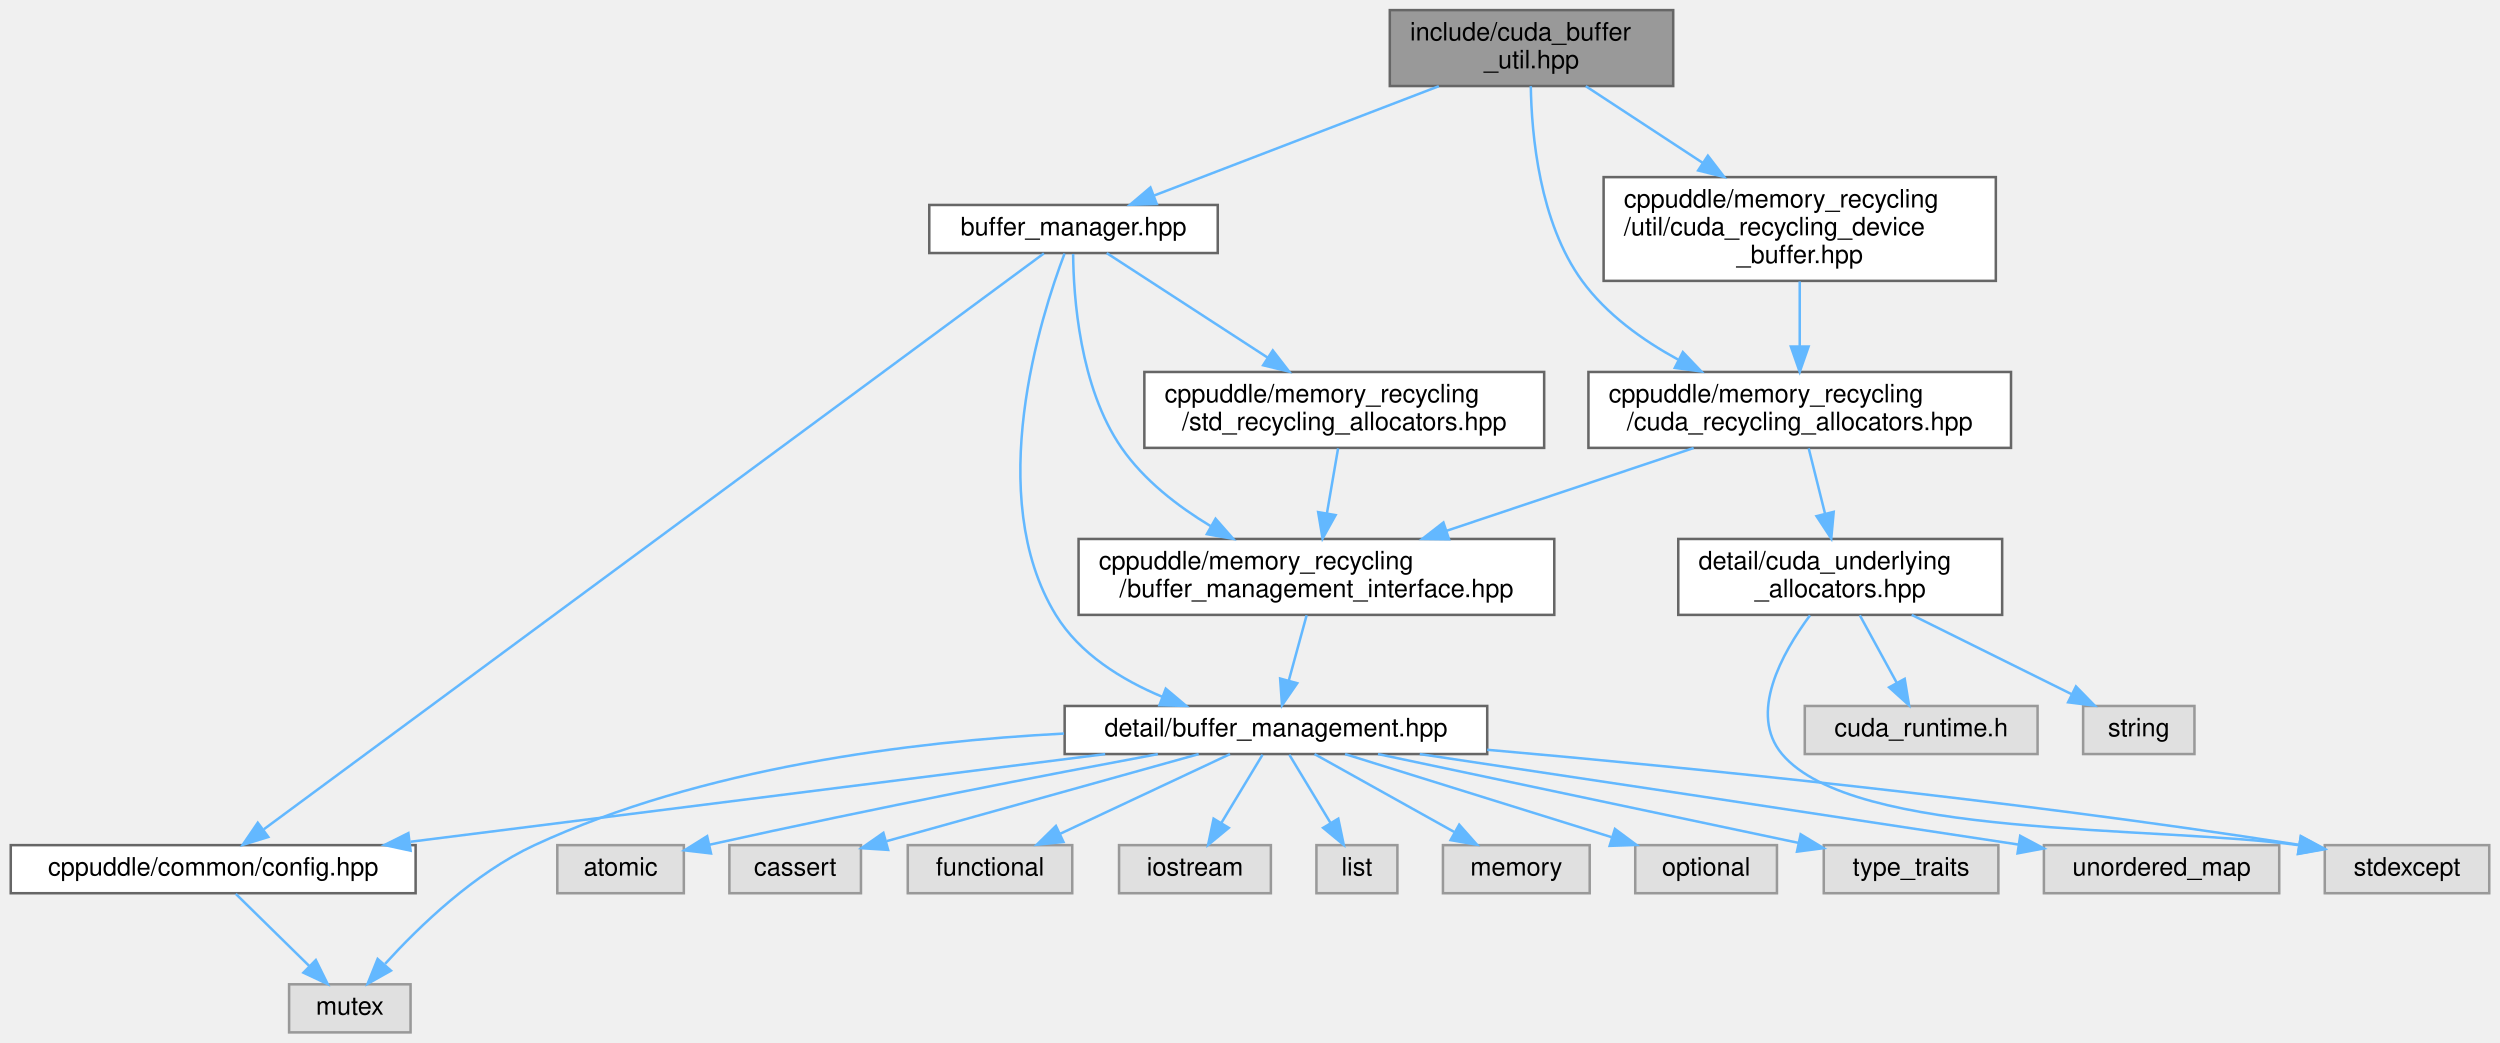
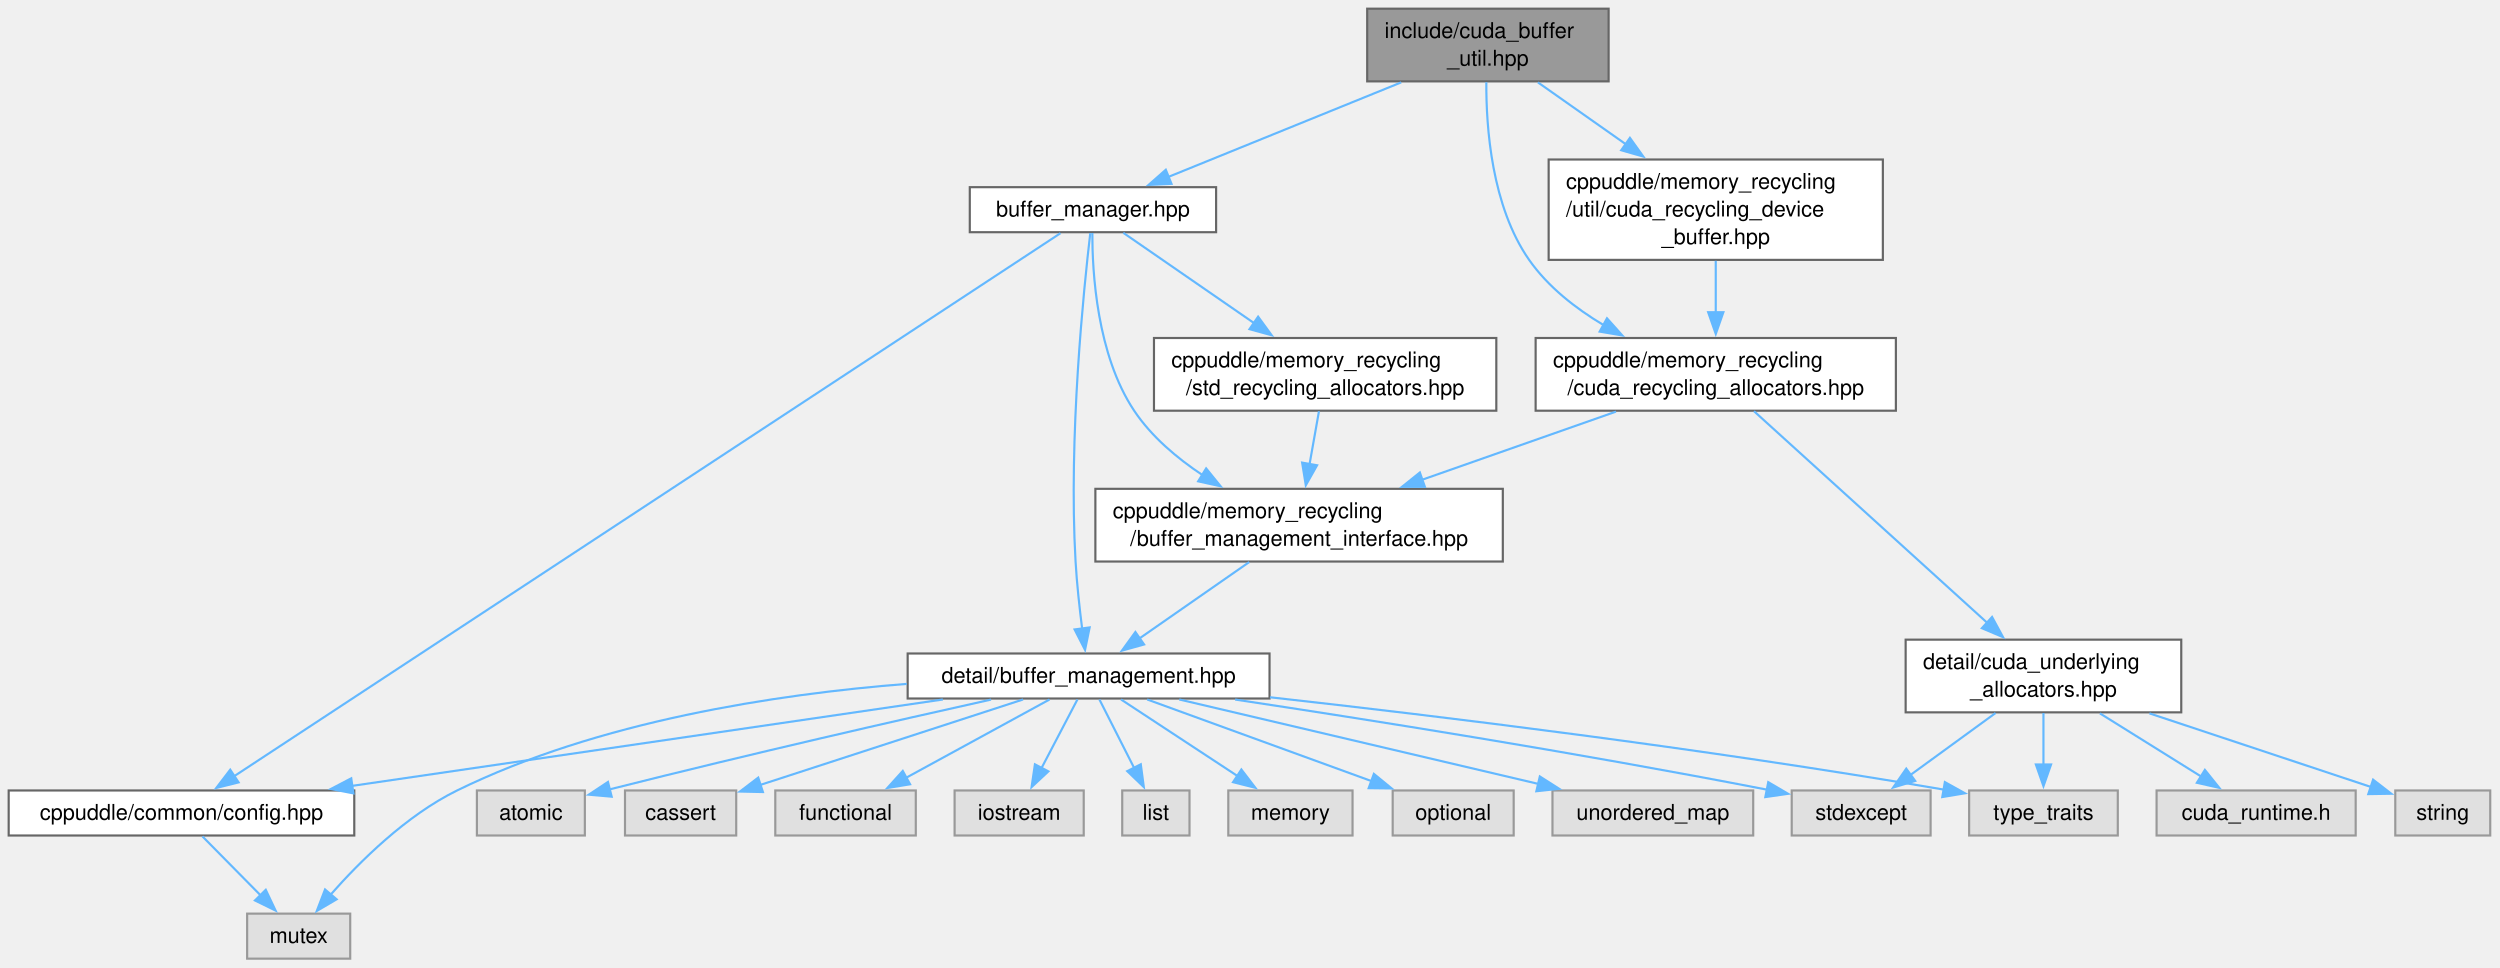
- <svg xmlns="http://www.w3.org/2000/svg" xmlns:xlink="http://www.w3.org/1999/xlink" width="988pt" height="412pt" viewBox="0.00 0.00 987.50 412.00">
-   <g id="graph0" class="graph" transform="scale(1 1) rotate(0) translate(4 408)">
+ <svg xmlns="http://www.w3.org/2000/svg" xmlns:xlink="http://www.w3.org/1999/xlink" width="1152pt" height="446pt" viewBox="0.00 0.00 1152.00 446.00">
+   <g id="graph0" class="graph" transform="scale(1 1) rotate(0) translate(4 441.75)">
    <g id="Node000001" class="node">
      <g id="a_Node000001">
        <a xlink:title=" ">
-           <polygon fill="#999999" stroke="#666666" points="657,-404 545,-404 545,-374 657,-374 657,-404" />
-           <text text-anchor="start" x="553" y="-392" font-family="Helvetica,sans-Serif" font-size="10.00">include/cuda_buffer</text>
-           <text text-anchor="middle" x="601" y="-381" font-family="Helvetica,sans-Serif" font-size="10.00">_util.hpp</text>
+           <polygon fill="#999999" stroke="#666666" points="737.25,-437.75 626,-437.75 626,-404.25 737.25,-404.25 737.25,-437.75" />
+           <text xml:space="preserve" text-anchor="start" x="634" y="-424.25" font-family="Helvetica,sans-Serif" font-size="10.00">include/cuda_buffer</text>
+           <text xml:space="preserve" text-anchor="middle" x="681.62" y="-411.5" font-family="Helvetica,sans-Serif" font-size="10.00">_util.hpp</text>
        </a>
      </g>
    </g>
    <g id="Node000002" class="node">
      <g id="a_Node000002">
        <a xlink:href="buffer__manager_8hpp.html" target="_top" xlink:title=" ">
-           <polygon fill="white" stroke="#666666" points="477,-327 363,-327 363,-308 477,-308 477,-327" />
-           <text text-anchor="middle" x="420" y="-315" font-family="Helvetica,sans-Serif" font-size="10.00">buffer_manager.hpp</text>
+           <polygon fill="white" stroke="#666666" points="556.38,-355.5 442.88,-355.5 442.88,-334.75 556.38,-334.75 556.38,-355.5" />
+           <text xml:space="preserve" text-anchor="middle" x="499.62" y="-342" font-family="Helvetica,sans-Serif" font-size="10.00">buffer_manager.hpp</text>
        </a>
      </g>
    </g>
    <g id="edge1_Node000001_Node000002" class="edge">
      <g id="a_edge1_Node000001_Node000002">
        <a xlink:title=" ">
-           <path fill="none" stroke="#63b8ff" d="M564.37,-373.94C531.38,-361.27 483.36,-342.83 451.9,-330.75" />
-           <polygon fill="#63b8ff" stroke="#63b8ff" points="452.9,-327.39 442.31,-327.07 450.39,-333.92 452.9,-327.39" />
+           <path fill="none" stroke="#63b8ff" d="M641.68,-403.79C609.63,-390.78 565.07,-372.69 534.45,-360.26" />
+           <polygon fill="#63b8ff" stroke="#63b8ff" points="535.83,-357.04 525.25,-356.53 533.2,-363.53 535.83,-357.04" />
        </a>
      </g>
    </g>
    <g id="Node000018" class="node">
      <g id="a_Node000018">
        <a xlink:href="cuda__recycling__allocators_8hpp.html" target="_top" xlink:title=" ">
-           <polygon fill="white" stroke="#666666" points="790.5,-261 623.5,-261 623.5,-231 790.5,-231 790.5,-261" />
-           <text text-anchor="start" x="631.5" y="-249" font-family="Helvetica,sans-Serif" font-size="10.00">cppuddle/memory_recycling</text>
-           <text text-anchor="middle" x="707" y="-238" font-family="Helvetica,sans-Serif" font-size="10.00">/cuda_recycling_allocators.hpp</text>
+           <polygon fill="white" stroke="#666666" points="869.62,-286 703.62,-286 703.62,-252.5 869.62,-252.5 869.62,-286" />
+           <text xml:space="preserve" text-anchor="start" x="711.62" y="-272.5" font-family="Helvetica,sans-Serif" font-size="10.00">cppuddle/memory_recycling</text>
+           <text xml:space="preserve" text-anchor="middle" x="786.62" y="-259.75" font-family="Helvetica,sans-Serif" font-size="10.00">/cuda_recycling_allocators.hpp</text>
        </a>
      </g>
    </g>
    <g id="edge21_Node000001_Node000018" class="edge">
      <g id="a_edge21_Node000001_Node000018">
        <a xlink:title=" ">
-           <path fill="none" stroke="#63b8ff" d="M600.72,-373.96C601.02,-354.78 604.13,-320.13 621,-297 630.6,-283.84 644.81,-273.59 658.92,-265.89" />
-           <polygon fill="#63b8ff" stroke="#63b8ff" points="660.81,-268.85 668.12,-261.19 657.63,-262.62 660.81,-268.85" />
+           <path fill="none" stroke="#63b8ff" d="M680.9,-403.88C680.78,-383.1 683.34,-346.71 700.62,-322 709.3,-309.6 721.99,-299.65 734.97,-291.93" />
+           <polygon fill="#63b8ff" stroke="#63b8ff" points="736.5,-295.08 743.56,-287.18 733.12,-288.95 736.5,-295.08" />
        </a>
      </g>
    </g>
    <g id="Node000022" class="node">
      <g id="a_Node000022">
        <a xlink:href="cuda__recycling__device__buffer_8hpp.html" target="_top" xlink:title="Contains a RAII wrappers for CUDA device buffers. Intended to be used with the recycling allocators b...">
-           <polygon fill="white" stroke="#666666" points="784.5,-338 629.5,-338 629.5,-297 784.5,-297 784.5,-338" />
-           <text text-anchor="start" x="637.5" y="-326" font-family="Helvetica,sans-Serif" font-size="10.00">cppuddle/memory_recycling</text>
-           <text text-anchor="start" x="637.5" y="-315" font-family="Helvetica,sans-Serif" font-size="10.00">/util/cuda_recycling_device</text>
-           <text text-anchor="middle" x="707" y="-304" font-family="Helvetica,sans-Serif" font-size="10.00">_buffer.hpp</text>
-         </a>
-       </g>
-     </g>
-     <g id="edge27_Node000001_Node000022" class="edge">
-       <g id="a_edge27_Node000001_Node000022">
-         <a xlink:title=" ">
-           <path fill="none" stroke="#63b8ff" d="M622.45,-373.94C635.72,-365.23 653.14,-353.81 668.72,-343.6" />
-           <polygon fill="#63b8ff" stroke="#63b8ff" points="670.7,-346.48 677.15,-338.07 666.86,-340.63 670.7,-346.48" />
+           <polygon fill="white" stroke="#666666" points="863.62,-368.25 709.62,-368.25 709.62,-322 863.62,-322 863.62,-368.25" />
+           <text xml:space="preserve" text-anchor="start" x="717.62" y="-354.75" font-family="Helvetica,sans-Serif" font-size="10.00">cppuddle/memory_recycling</text>
+           <text xml:space="preserve" text-anchor="start" x="717.62" y="-342" font-family="Helvetica,sans-Serif" font-size="10.00">/util/cuda_recycling_device</text>
+           <text xml:space="preserve" text-anchor="middle" x="786.62" y="-329.25" font-family="Helvetica,sans-Serif" font-size="10.00">_buffer.hpp</text>
+         </a>
+       </g>
+     </g>
+     <g id="edge28_Node000001_Node000022" class="edge">
+       <g id="a_edge28_Node000001_Node000022">
+         <a xlink:title=" ">
+           <path fill="none" stroke="#63b8ff" d="M704.67,-403.79C716.54,-395.44 731.38,-385 745.16,-375.3" />
+           <polygon fill="#63b8ff" stroke="#63b8ff" points="747.07,-378.23 753.24,-369.61 743.05,-372.51 747.07,-378.23" />
        </a>
      </g>
    </g>
    <g id="Node000003" class="node">
      <g id="a_Node000003">
        <a xlink:href="config_8hpp.html" target="_top" xlink:title=" ">
-           <polygon fill="white" stroke="#666666" points="160,-74 0,-74 0,-55 160,-55 160,-74" />
-           <text text-anchor="middle" x="80" y="-62" font-family="Helvetica,sans-Serif" font-size="10.00">cppuddle/common/config.hpp</text>
+           <polygon fill="white" stroke="#666666" points="159.25,-77.5 0,-77.5 0,-56.75 159.25,-56.75 159.25,-77.5" />
+           <text xml:space="preserve" text-anchor="middle" x="79.62" y="-64" font-family="Helvetica,sans-Serif" font-size="10.00">cppuddle/common/config.hpp</text>
        </a>
      </g>
    </g>
    <g id="edge2_Node000002_Node000003" class="edge">
      <g id="a_edge2_Node000002_Node000003">
        <a xlink:title=" ">
-           <path fill="none" stroke="#63b8ff" d="M408.3,-307.86C358.44,-271.05 163.4,-127.07 100.02,-80.28" />
-           <polygon fill="#63b8ff" stroke="#63b8ff" points="101.78,-77.23 91.65,-74.1 97.62,-82.86 101.78,-77.23" />
+           <path fill="none" stroke="#63b8ff" d="M484.68,-334.3C422.16,-293.22 181.34,-134.97 103.82,-84.02" />
+           <polygon fill="#63b8ff" stroke="#63b8ff" points="105.94,-81.23 95.66,-78.66 102.09,-87.08 105.94,-81.23" />
        </a>
      </g>
    </g>
    <g id="Node000005" class="node">
      <g id="a_Node000005">
        <a xlink:href="buffer__management__interface_8hpp.html" target="_top" xlink:title=" ">
-           <polygon fill="white" stroke="#666666" points="610,-195 422,-195 422,-165 610,-165 610,-195" />
-           <text text-anchor="start" x="430" y="-183" font-family="Helvetica,sans-Serif" font-size="10.00">cppuddle/memory_recycling</text>
-           <text text-anchor="middle" x="516" y="-172" font-family="Helvetica,sans-Serif" font-size="10.00">/buffer_management_interface.hpp</text>
+           <polygon fill="white" stroke="#666666" points="688.5,-216.5 500.75,-216.5 500.75,-183 688.5,-183 688.5,-216.5" />
+           <text xml:space="preserve" text-anchor="start" x="508.75" y="-203" font-family="Helvetica,sans-Serif" font-size="10.00">cppuddle/memory_recycling</text>
+           <text xml:space="preserve" text-anchor="middle" x="594.62" y="-190.25" font-family="Helvetica,sans-Serif" font-size="10.00">/buffer_management_interface.hpp</text>
        </a>
      </g>
    </g>
    <g id="edge4_Node000002_Node000005" class="edge">
      <g id="a_edge4_Node000002_Node000005">
        <a xlink:title=" ">
-           <path fill="none" stroke="#63b8ff" d="M419.85,-307.64C419.99,-291.09 422.35,-254.98 439,-231 447.86,-218.23 461.14,-207.94 474.19,-200.08" />
-           <polygon fill="#63b8ff" stroke="#63b8ff" points="476.14,-203 483.13,-195.04 472.7,-196.91 476.14,-203" />
+           <path fill="none" stroke="#63b8ff" d="M499.35,-334.39C499.3,-316.61 501.39,-278.31 518.62,-252.5 526.6,-240.56 538.35,-230.62 550.24,-222.75" />
+           <polygon fill="#63b8ff" stroke="#63b8ff" points="551.79,-225.91 558.46,-217.68 548.11,-219.96 551.79,-225.91" />
        </a>
      </g>
    </g>
    <g id="Node000006" class="node">
      <g id="a_Node000006">
        <a xlink:href="buffer__management_8hpp.html" target="_top" xlink:title=" ">
-           <polygon fill="white" stroke="#666666" points="583.5,-129 416.5,-129 416.5,-110 583.5,-110 583.5,-129" />
-           <text text-anchor="middle" x="500" y="-117" font-family="Helvetica,sans-Serif" font-size="10.00">detail/buffer_management.hpp</text>
+           <polygon fill="white" stroke="#666666" points="581,-140.62 414.25,-140.62 414.25,-119.88 581,-119.88 581,-140.62" />
+           <text xml:space="preserve" text-anchor="middle" x="497.62" y="-127.12" font-family="Helvetica,sans-Serif" font-size="10.00">detail/buffer_management.hpp</text>
        </a>
      </g>
    </g>
    <g id="edge18_Node000002_Node000006" class="edge">
      <g id="a_edge18_Node000002_Node000006">
        <a xlink:title=" ">
-           <path fill="none" stroke="#63b8ff" d="M416.47,-307.8C407.12,-283.21 384.28,-211.94 413,-165 422.4,-149.64 438.96,-139.36 455.14,-132.6" />
-           <polygon fill="#63b8ff" stroke="#63b8ff" points="456.46,-135.84 464.56,-129.01 453.96,-129.3 456.46,-135.84" />
+           <path fill="none" stroke="#63b8ff" d="M498.4,-334.31C495.44,-309.16 488.31,-240.32 491.62,-183 492.21,-172.82 493.45,-161.57 494.64,-152.16" />
+           <polygon fill="#63b8ff" stroke="#63b8ff" points="498.11,-152.64 495.99,-142.26 491.17,-151.7 498.11,-152.64" />
        </a>
      </g>
    </g>
    <g id="Node000017" class="node">
      <g id="a_Node000017">
        <a xlink:href="std__recycling__allocators_8hpp.html" target="_top" xlink:title=" ">
-           <polygon fill="white" stroke="#666666" points="606,-261 448,-261 448,-231 606,-231 606,-261" />
-           <text text-anchor="start" x="456" y="-249" font-family="Helvetica,sans-Serif" font-size="10.00">cppuddle/memory_recycling</text>
-           <text text-anchor="middle" x="527" y="-238" font-family="Helvetica,sans-Serif" font-size="10.00">/std_recycling_allocators.hpp</text>
+           <polygon fill="white" stroke="#666666" points="685.5,-286 527.75,-286 527.75,-252.5 685.5,-252.5 685.5,-286" />
+           <text xml:space="preserve" text-anchor="start" x="535.75" y="-272.5" font-family="Helvetica,sans-Serif" font-size="10.00">cppuddle/memory_recycling</text>
+           <text xml:space="preserve" text-anchor="middle" x="606.62" y="-259.75" font-family="Helvetica,sans-Serif" font-size="10.00">/std_recycling_allocators.hpp</text>
        </a>
      </g>
    </g>
    <g id="edge19_Node000002_Node000017" class="edge">
      <g id="a_edge19_Node000002_Node000017">
        <a xlink:title=" ">
-           <path fill="none" stroke="#63b8ff" d="M433.12,-307.98C448.84,-297.77 475.69,-280.33 496.66,-266.71" />
-           <polygon fill="#63b8ff" stroke="#63b8ff" points="498.75,-269.52 505.23,-261.14 494.94,-263.65 498.75,-269.52" />
+           <path fill="none" stroke="#63b8ff" d="M513.61,-334.47C528.8,-323.98 553.59,-306.87 573.76,-292.94" />
+           <polygon fill="#63b8ff" stroke="#63b8ff" points="575.74,-295.83 581.98,-287.27 571.76,-290.07 575.74,-295.83" />
        </a>
      </g>
    </g>
    <g id="Node000004" class="node">
      <g id="a_Node000004">
        <a xlink:title=" ">
-           <polygon fill="#e0e0e0" stroke="#999999" points="158,-19 110,-19 110,0 158,0 158,-19" />
-           <text text-anchor="middle" x="134" y="-7" font-family="Helvetica,sans-Serif" font-size="10.00">mutex</text>
+           <polygon fill="#e0e0e0" stroke="#999999" points="157.38,-20.75 109.88,-20.75 109.88,0 157.38,0 157.38,-20.75" />
+           <text xml:space="preserve" text-anchor="middle" x="133.62" y="-7.25" font-family="Helvetica,sans-Serif" font-size="10.00">mutex</text>
        </a>
      </g>
    </g>
    <g id="edge3_Node000003_Node000004" class="edge">
      <g id="a_edge3_Node000003_Node000004">
        <a xlink:title=" ">
-           <path fill="none" stroke="#63b8ff" d="M88.92,-54.75C96.78,-47.03 108.43,-35.6 117.92,-26.28" />
-           <polygon fill="#63b8ff" stroke="#63b8ff" points="120.56,-28.59 125.25,-19.09 115.66,-23.6 120.56,-28.59" />
+           <path fill="none" stroke="#63b8ff" d="M89.28,-56.34C96.73,-48.78 107.23,-38.14 116.15,-29.1" />
+           <polygon fill="#63b8ff" stroke="#63b8ff" points="118.46,-31.73 122.99,-22.16 113.48,-26.82 118.46,-31.73" />
        </a>
      </g>
    </g>
    <g id="edge5_Node000005_Node000006" class="edge">
      <g id="a_edge5_Node000005_Node000006">
        <a xlink:title=" ">
-           <path fill="none" stroke="#63b8ff" d="M512.13,-164.84C510.02,-157.13 507.38,-147.49 505.11,-139.17" />
-           <polygon fill="#63b8ff" stroke="#63b8ff" points="508.41,-137.99 502.4,-129.27 501.66,-139.84 508.41,-137.99" />
+           <path fill="none" stroke="#63b8ff" d="M571.64,-182.75C556.38,-172.14 536.41,-158.24 521.06,-147.56" />
+           <polygon fill="#63b8ff" stroke="#63b8ff" points="523.19,-144.78 512.98,-141.94 519.19,-150.52 523.19,-144.78" />
        </a>
      </g>
    </g>
    <g id="edge17_Node000006_Node000003" class="edge">
      <g id="a_edge17_Node000006_Node000003">
        <a xlink:title=" ">
-           <path fill="none" stroke="#63b8ff" d="M432.52,-109.98C357.62,-100.53 236.93,-85.3 158.03,-75.35" />
-           <polygon fill="#63b8ff" stroke="#63b8ff" points="158.02,-71.82 147.66,-74.04 157.14,-78.76 158.02,-71.82" />
+           <path fill="none" stroke="#63b8ff" d="M430.47,-119.43C356.23,-108.57 236.79,-91.11 158.24,-79.62" />
+           <polygon fill="#63b8ff" stroke="#63b8ff" points="158.86,-76.17 148.46,-78.19 157.85,-83.1 158.86,-76.17" />
        </a>
      </g>
    </g>
    <g id="edge12_Node000006_Node000004" class="edge">
      <g id="a_edge12_Node000006_Node000004">
        <a xlink:title=" ">
-           <path fill="none" stroke="#63b8ff" d="M416.25,-118.1C355.62,-114.94 273.07,-104.57 207,-74 183.3,-63.03 161.46,-41.96 147.96,-27.11" />
-           <polygon fill="#63b8ff" stroke="#63b8ff" points="150.25,-24.41 141.03,-19.2 144.99,-29.03 150.25,-24.41" />
+           <path fill="none" stroke="#63b8ff" d="M413.86,-126.62C353.55,-121.87 271.7,-109.42 206.62,-77.5 183.23,-66.03 161.82,-44.78 148.33,-29.47" />
+           <polygon fill="#63b8ff" stroke="#63b8ff" points="151.12,-27.35 141.98,-21.99 145.78,-31.88 151.12,-27.35" />
        </a>
      </g>
    </g>
    <g id="Node000007" class="node">
      <g id="a_Node000007">
        <a xlink:title=" ">
-           <polygon fill="#e0e0e0" stroke="#999999" points="266,-74 216,-74 216,-55 266,-55 266,-74" />
-           <text text-anchor="middle" x="241" y="-62" font-family="Helvetica,sans-Serif" font-size="10.00">atomic</text>
+           <polygon fill="#e0e0e0" stroke="#999999" points="265.5,-77.5 215.75,-77.5 215.75,-56.75 265.5,-56.75 265.5,-77.5" />
+           <text xml:space="preserve" text-anchor="middle" x="240.62" y="-64" font-family="Helvetica,sans-Serif" font-size="10.00">atomic</text>
        </a>
      </g>
    </g>
    <g id="edge6_Node000006_Node000007" class="edge">
      <g id="a_edge6_Node000006_Node000007">
        <a xlink:title=" ">
-           <path fill="none" stroke="#63b8ff" d="M453.32,-109.97C409.85,-101.87 343.03,-89.01 276.09,-74.16" />
-           <polygon fill="#63b8ff" stroke="#63b8ff" points="276.74,-70.72 266.22,-71.95 275.21,-77.55 276.74,-70.72" />
+           <path fill="none" stroke="#63b8ff" d="M452.65,-119.38C409.89,-109.87 343.53,-94.79 276.96,-78.02" />
+           <polygon fill="#63b8ff" stroke="#63b8ff" points="277.87,-74.64 267.31,-75.57 276.15,-81.42 277.87,-74.64" />
        </a>
      </g>
    </g>
    <g id="Node000008" class="node">
      <g id="a_Node000008">
        <a xlink:title=" ">
-           <polygon fill="#e0e0e0" stroke="#999999" points="336,-74 284,-74 284,-55 336,-55 336,-74" />
-           <text text-anchor="middle" x="310" y="-62" font-family="Helvetica,sans-Serif" font-size="10.00">cassert</text>
+           <polygon fill="#e0e0e0" stroke="#999999" points="335.25,-77.5 284,-77.5 284,-56.75 335.25,-56.75 335.25,-77.5" />
+           <text xml:space="preserve" text-anchor="middle" x="309.62" y="-64" font-family="Helvetica,sans-Serif" font-size="10.00">cassert</text>
        </a>
      </g>
    </g>
    <g id="edge7_Node000006_Node000008" class="edge">
      <g id="a_edge7_Node000006_Node000008">
        <a xlink:title=" ">
-           <path fill="none" stroke="#63b8ff" d="M469.47,-109.98C435.87,-100.61 381.88,-85.55 346.17,-75.59" />
-           <polygon fill="#63b8ff" stroke="#63b8ff" points="346.74,-72.12 336.17,-72.8 344.86,-78.86 346.74,-72.12" />
+           <path fill="none" stroke="#63b8ff" d="M467.42,-119.43C434.45,-108.71 381.66,-91.55 346.33,-80.06" />
+           <polygon fill="#63b8ff" stroke="#63b8ff" points="347.55,-76.78 336.96,-77.01 345.39,-83.43 347.55,-76.78" />
        </a>
      </g>
    </g>
    <g id="Node000009" class="node">
      <g id="a_Node000009">
        <a xlink:title=" ">
-           <polygon fill="#e0e0e0" stroke="#999999" points="419.5,-74 354.5,-74 354.5,-55 419.5,-55 419.5,-74" />
-           <text text-anchor="middle" x="387" y="-62" font-family="Helvetica,sans-Serif" font-size="10.00">functional</text>
+           <polygon fill="#e0e0e0" stroke="#999999" points="418,-77.5 353.25,-77.5 353.25,-56.75 418,-56.75 418,-77.5" />
+           <text xml:space="preserve" text-anchor="middle" x="385.62" y="-64" font-family="Helvetica,sans-Serif" font-size="10.00">functional</text>
        </a>
      </g>
    </g>
    <g id="edge8_Node000006_Node000009" class="edge">
      <g id="a_edge8_Node000006_Node000009">
        <a xlink:title=" ">
-           <path fill="none" stroke="#63b8ff" d="M481.84,-109.98C463.75,-101.5 435.72,-88.35 414.81,-78.54" />
-           <polygon fill="#63b8ff" stroke="#63b8ff" points="416.03,-75.25 405.49,-74.17 413.05,-81.59 416.03,-75.25" />
+           <path fill="none" stroke="#63b8ff" d="M479.63,-119.43C461.83,-109.72 434.34,-94.71 413.67,-83.43" />
+           <polygon fill="#63b8ff" stroke="#63b8ff" points="415.36,-80.36 404.9,-78.65 412,-86.51 415.36,-80.36" />
        </a>
      </g>
    </g>
    <g id="Node000010" class="node">
      <g id="a_Node000010">
        <a xlink:title=" ">
-           <polygon fill="#e0e0e0" stroke="#999999" points="498,-74 438,-74 438,-55 498,-55 498,-74" />
-           <text text-anchor="middle" x="468" y="-62" font-family="Helvetica,sans-Serif" font-size="10.00">iostream</text>
+           <polygon fill="#e0e0e0" stroke="#999999" points="495.38,-77.5 435.88,-77.5 435.88,-56.75 495.38,-56.75 495.38,-77.5" />
+           <text xml:space="preserve" text-anchor="middle" x="465.62" y="-64" font-family="Helvetica,sans-Serif" font-size="10.00">iostream</text>
        </a>
      </g>
    </g>
    <g id="edge9_Node000006_Node000010" class="edge">
      <g id="a_edge9_Node000006_Node000010">
        <a xlink:title=" ">
-           <path fill="none" stroke="#63b8ff" d="M494.72,-109.75C490.29,-102.42 483.84,-91.73 478.38,-82.7" />
-           <polygon fill="#63b8ff" stroke="#63b8ff" points="481.35,-80.84 473.19,-74.09 475.36,-84.46 481.35,-80.84" />
+           <path fill="none" stroke="#63b8ff" d="M492.48,-119.43C488.03,-110.91 481.44,-98.33 475.9,-87.76" />
+           <polygon fill="#63b8ff" stroke="#63b8ff" points="479.09,-86.3 471.35,-79.06 472.89,-89.54 479.09,-86.3" />
        </a>
      </g>
    </g>
    <g id="Node000011" class="node">
      <g id="a_Node000011">
        <a xlink:title=" ">
-           <polygon fill="#e0e0e0" stroke="#999999" points="548,-74 516,-74 516,-55 548,-55 548,-74" />
-           <text text-anchor="middle" x="532" y="-62" font-family="Helvetica,sans-Serif" font-size="10.00">list</text>
+           <polygon fill="#e0e0e0" stroke="#999999" points="544.12,-77.5 513.12,-77.5 513.12,-56.75 544.12,-56.75 544.12,-77.5" />
+           <text xml:space="preserve" text-anchor="middle" x="528.62" y="-64" font-family="Helvetica,sans-Serif" font-size="10.00">list</text>
        </a>
      </g>
    </g>
    <g id="edge10_Node000006_Node000011" class="edge">
      <g id="a_edge10_Node000006_Node000011">
        <a xlink:title=" ">
-           <path fill="none" stroke="#63b8ff" d="M505.28,-109.75C509.71,-102.42 516.16,-91.73 521.62,-82.7" />
-           <polygon fill="#63b8ff" stroke="#63b8ff" points="524.64,-84.46 526.81,-74.09 518.65,-80.84 524.64,-84.46" />
+           <path fill="none" stroke="#63b8ff" d="M502.61,-119.43C506.92,-110.91 513.31,-98.33 518.67,-87.76" />
+           <polygon fill="#63b8ff" stroke="#63b8ff" points="521.67,-89.57 523.07,-79.07 515.43,-86.41 521.67,-89.57" />
        </a>
      </g>
    </g>
    <g id="Node000012" class="node">
      <g id="a_Node000012">
        <a xlink:title=" ">
-           <polygon fill="#e0e0e0" stroke="#999999" points="624,-74 566,-74 566,-55 624,-55 624,-74" />
-           <text text-anchor="middle" x="595" y="-62" font-family="Helvetica,sans-Serif" font-size="10.00">memory</text>
+           <polygon fill="#e0e0e0" stroke="#999999" points="619.25,-77.5 562,-77.5 562,-56.75 619.25,-56.75 619.25,-77.5" />
+           <text xml:space="preserve" text-anchor="middle" x="590.62" y="-64" font-family="Helvetica,sans-Serif" font-size="10.00">memory</text>
        </a>
      </g>
    </g>
    <g id="edge11_Node000006_Node000012" class="edge">
      <g id="a_edge11_Node000006_Node000012">
        <a xlink:title=" ">
-           <path fill="none" stroke="#63b8ff" d="M515.26,-109.98C530.13,-101.69 552.98,-88.94 570.42,-79.22" />
-           <polygon fill="#63b8ff" stroke="#63b8ff" points="572.43,-82.1 579.46,-74.17 569.02,-75.99 572.43,-82.1" />
+           <path fill="none" stroke="#63b8ff" d="M512.57,-119.43C527.07,-109.89 549.34,-95.26 566.39,-84.06" />
+           <polygon fill="#63b8ff" stroke="#63b8ff" points="568.02,-87.17 574.46,-78.75 564.18,-81.32 568.02,-87.17" />
        </a>
      </g>
    </g>
    <g id="Node000013" class="node">
      <g id="a_Node000013">
        <a xlink:title=" ">
-           <polygon fill="#e0e0e0" stroke="#999999" points="698,-74 642,-74 642,-55 698,-55 698,-74" />
-           <text text-anchor="middle" x="670" y="-62" font-family="Helvetica,sans-Serif" font-size="10.00">optional</text>
+           <polygon fill="#e0e0e0" stroke="#999999" points="693.5,-77.5 637.75,-77.5 637.75,-56.75 693.5,-56.75 693.5,-77.5" />
+           <text xml:space="preserve" text-anchor="middle" x="665.62" y="-64" font-family="Helvetica,sans-Serif" font-size="10.00">optional</text>
        </a>
      </g>
    </g>
    <g id="edge13_Node000006_Node000013" class="edge">
      <g id="a_edge13_Node000006_Node000013">
        <a xlink:title=" ">
-           <path fill="none" stroke="#63b8ff" d="M527.31,-109.98C555.85,-101.09 600.83,-87.07 632.64,-77.15" />
-           <polygon fill="#63b8ff" stroke="#63b8ff" points="633.97,-80.4 642.47,-74.08 631.88,-73.72 633.97,-80.4" />
+           <path fill="none" stroke="#63b8ff" d="M524.62,-119.43C552.66,-109.23 596.76,-93.18 628.17,-81.75" />
+           <polygon fill="#63b8ff" stroke="#63b8ff" points="629.08,-85.15 637.28,-78.44 626.68,-78.57 629.08,-85.15" />
        </a>
      </g>
    </g>
    <g id="Node000014" class="node">
      <g id="a_Node000014">
        <a xlink:title=" ">
-           <polygon fill="#e0e0e0" stroke="#999999" points="979.5,-74 914.5,-74 914.5,-55 979.5,-55 979.5,-74" />
-           <text text-anchor="middle" x="947" y="-62" font-family="Helvetica,sans-Serif" font-size="10.00">stdexcept</text>
+           <polygon fill="#e0e0e0" stroke="#999999" points="885.62,-77.5 821.62,-77.5 821.62,-56.75 885.62,-56.75 885.62,-77.5" />
+           <text xml:space="preserve" text-anchor="middle" x="853.62" y="-64" font-family="Helvetica,sans-Serif" font-size="10.00">stdexcept</text>
        </a>
      </g>
    </g>
    <g id="edge14_Node000006_Node000014" class="edge">
      <g id="a_edge14_Node000006_Node000014">
        <a xlink:title=" ">
-           <path fill="none" stroke="#63b8ff" d="M583.51,-111.69C663.48,-104.63 787.71,-92.27 904.21,-74.15" />
-           <polygon fill="#63b8ff" stroke="#63b8ff" points="905.04,-77.57 914.38,-72.56 903.96,-70.65 905.04,-77.57" />
+           <path fill="none" stroke="#63b8ff" d="M565.13,-119.4C626.5,-110.16 719.81,-95.42 810.15,-77.89" />
+           <polygon fill="#63b8ff" stroke="#63b8ff" points="810.81,-81.33 819.95,-75.97 809.46,-74.46 810.81,-81.33" />
        </a>
      </g>
    </g>
    <g id="Node000015" class="node">
      <g id="a_Node000015">
        <a xlink:title=" ">
-           <polygon fill="#e0e0e0" stroke="#999999" points="785.5,-74 716.5,-74 716.5,-55 785.5,-55 785.5,-74" />
-           <text text-anchor="middle" x="751" y="-62" font-family="Helvetica,sans-Serif" font-size="10.00">type_traits</text>
+           <polygon fill="#e0e0e0" stroke="#999999" points="971.88,-77.5 903.38,-77.5 903.38,-56.75 971.88,-56.75 971.88,-77.5" />
+           <text xml:space="preserve" text-anchor="middle" x="937.62" y="-64" font-family="Helvetica,sans-Serif" font-size="10.00">type_traits</text>
        </a>
      </g>
    </g>
    <g id="edge15_Node000006_Node000015" class="edge">
      <g id="a_edge15_Node000006_Node000015">
        <a xlink:title=" ">
-           <path fill="none" stroke="#63b8ff" d="M540.33,-109.98C585.77,-100.39 659.43,-84.84 706.51,-74.89" />
-           <polygon fill="#63b8ff" stroke="#63b8ff" points="707.37,-78.29 716.43,-72.8 705.92,-71.44 707.37,-78.29" />
+           <path fill="none" stroke="#63b8ff" d="M581.2,-120.45C659.16,-111.76 778.92,-97.2 891.7,-77.9" />
+           <polygon fill="#63b8ff" stroke="#63b8ff" points="892.19,-81.36 901.45,-76.21 891,-74.47 892.19,-81.36" />
        </a>
      </g>
    </g>
    <g id="Node000016" class="node">
      <g id="a_Node000016">
        <a xlink:title=" ">
-           <polygon fill="#e0e0e0" stroke="#999999" points="896.5,-74 803.5,-74 803.5,-55 896.5,-55 896.5,-74" />
-           <text text-anchor="middle" x="850" y="-62" font-family="Helvetica,sans-Serif" font-size="10.00">unordered_map</text>
+           <polygon fill="#e0e0e0" stroke="#999999" points="803.88,-77.5 711.38,-77.5 711.38,-56.75 803.88,-56.75 803.88,-77.5" />
+           <text xml:space="preserve" text-anchor="middle" x="757.62" y="-64" font-family="Helvetica,sans-Serif" font-size="10.00">unordered_map</text>
        </a>
      </g>
    </g>
    <g id="edge16_Node000006_Node000016" class="edge">
      <g id="a_edge16_Node000006_Node000016">
        <a xlink:title=" ">
-           <path fill="none" stroke="#63b8ff" d="M556.84,-109.99C614.1,-101.4 705.3,-87.68 793.58,-74.21" />
-           <polygon fill="#63b8ff" stroke="#63b8ff" points="794.13,-77.67 803.49,-72.7 793.08,-70.75 794.13,-77.67" />
+           <path fill="none" stroke="#63b8ff" d="M539.4,-119.43C584.41,-108.85 656.14,-91.98 704.98,-80.5" />
+           <polygon fill="#63b8ff" stroke="#63b8ff" points="705.55,-83.96 714.48,-78.27 703.95,-77.15 705.55,-83.96" />
        </a>
      </g>
    </g>
    <g id="edge20_Node000017_Node000005" class="edge">
      <g id="a_edge20_Node000017_Node000005">
        <a xlink:title=" ">
-           <path fill="none" stroke="#63b8ff" d="M524.56,-230.8C523.26,-223.26 521.63,-213.78 520.15,-205.13" />
-           <polygon fill="#63b8ff" stroke="#63b8ff" points="523.58,-204.43 518.43,-195.16 516.68,-205.61 523.58,-204.43" />
+           <path fill="none" stroke="#63b8ff" d="M603.78,-252.25C602.48,-244.94 600.9,-236.07 599.43,-227.77" />
+           <polygon fill="#63b8ff" stroke="#63b8ff" points="602.91,-227.35 597.71,-218.12 596.02,-228.58 602.91,-227.35" />
        </a>
      </g>
    </g>
    <g id="edge22_Node000018_Node000005" class="edge">
      <g id="a_edge22_Node000018_Node000005">
        <a xlink:title=" ">
-           <path fill="none" stroke="#63b8ff" d="M665.08,-230.95C636.35,-221.33 598.04,-208.49 567.46,-198.24" />
-           <polygon fill="#63b8ff" stroke="#63b8ff" points="568.41,-194.87 557.82,-195.01 566.19,-201.51 568.41,-194.87" />
+           <path fill="none" stroke="#63b8ff" d="M740.64,-252.08C713.78,-242.64 679.68,-230.65 651.19,-220.64" />
+           <polygon fill="#63b8ff" stroke="#63b8ff" points="652.59,-217.42 642,-217.4 650.27,-224.02 652.59,-217.42" />
        </a>
      </g>
    </g>
    <g id="Node000019" class="node">
      <g id="a_Node000019">
        <a xlink:href="cuda__underlying__allocators_8hpp.html" target="_top" xlink:title=" ">
-           <polygon fill="white" stroke="#666666" points="787,-195 659,-195 659,-165 787,-165 787,-195" />
-           <text text-anchor="start" x="667" y="-183" font-family="Helvetica,sans-Serif" font-size="10.00">detail/cuda_underlying</text>
-           <text text-anchor="middle" x="723" y="-172" font-family="Helvetica,sans-Serif" font-size="10.00">_allocators.hpp</text>
+           <polygon fill="white" stroke="#666666" points="1001.12,-147 874.12,-147 874.12,-113.5 1001.12,-113.5 1001.12,-147" />
+           <text xml:space="preserve" text-anchor="start" x="882.12" y="-133.5" font-family="Helvetica,sans-Serif" font-size="10.00">detail/cuda_underlying</text>
+           <text xml:space="preserve" text-anchor="middle" x="937.62" y="-120.75" font-family="Helvetica,sans-Serif" font-size="10.00">_allocators.hpp</text>
        </a>
      </g>
    </g>
    <g id="edge23_Node000018_Node000019" class="edge">
      <g id="a_edge23_Node000018_Node000019">
        <a xlink:title=" ">
-           <path fill="none" stroke="#63b8ff" d="M710.55,-230.8C712.44,-223.26 714.8,-213.78 716.97,-205.13" />
-           <polygon fill="#63b8ff" stroke="#63b8ff" points="720.43,-205.71 719.46,-195.16 713.64,-204.02 720.43,-205.71" />
+           <path fill="none" stroke="#63b8ff" d="M804.24,-252.27C830.72,-228.24 880.95,-182.67 911.64,-154.82" />
+           <polygon fill="#63b8ff" stroke="#63b8ff" points="913.94,-157.46 919,-148.15 909.24,-152.28 913.94,-157.46" />
        </a>
      </g>
    </g>
    <g id="edge25_Node000019_Node000014" class="edge">
      <g id="a_edge25_Node000019_Node000014">
        <a xlink:title=" ">
-           <path fill="none" stroke="#63b8ff" d="M711.06,-164.81C699.86,-149.71 686.68,-125.85 700,-110 728.2,-76.44 845.9,-81.92 904.47,-73.96" />
-           <polygon fill="#63b8ff" stroke="#63b8ff" points="905.03,-77.41 914.34,-72.37 903.92,-70.5 905.03,-77.41" />
+           <path fill="none" stroke="#63b8ff" d="M915.55,-113.19C903.43,-104.37 888.43,-93.45 876.23,-84.57" />
+           <polygon fill="#63b8ff" stroke="#63b8ff" points="878.52,-81.91 868.37,-78.86 874.4,-87.57 878.52,-81.91" />
+         </a>
+       </g>
+     </g>
+     <g id="edge27_Node000019_Node000015" class="edge">
+       <g id="a_edge27_Node000019_Node000015">
+         <a xlink:title=" ">
+           <path fill="none" stroke="#63b8ff" d="M937.62,-113.19C937.62,-105.85 937.62,-97.07 937.62,-89.21" />
+           <polygon fill="#63b8ff" stroke="#63b8ff" points="941.13,-89.48 937.63,-79.48 934.13,-89.48 941.13,-89.48" />
        </a>
      </g>
    </g>
    <g id="Node000020" class="node">
      <g id="a_Node000020">
        <a xlink:title=" ">
-           <polygon fill="#e0e0e0" stroke="#999999" points="801,-129 709,-129 709,-110 801,-110 801,-129" />
-           <text text-anchor="middle" x="755" y="-117" font-family="Helvetica,sans-Serif" font-size="10.00">cuda_runtime.h</text>
+           <polygon fill="#e0e0e0" stroke="#999999" points="1081.5,-77.5 989.75,-77.5 989.75,-56.75 1081.5,-56.75 1081.5,-77.5" />
+           <text xml:space="preserve" text-anchor="middle" x="1035.62" y="-64" font-family="Helvetica,sans-Serif" font-size="10.00">cuda_runtime.h</text>
        </a>
      </g>
    </g>
    <g id="edge24_Node000019_Node000020" class="edge">
      <g id="a_edge24_Node000019_Node000020">
        <a xlink:title=" ">
-           <path fill="none" stroke="#63b8ff" d="M730.75,-164.84C735.15,-156.78 740.71,-146.62 745.4,-138.06" />
-           <polygon fill="#63b8ff" stroke="#63b8ff" points="748.48,-139.72 750.2,-129.27 742.34,-136.36 748.48,-139.72" />
+           <path fill="none" stroke="#63b8ff" d="M963.63,-113.03C978.05,-104.04 995.9,-92.9 1010.22,-83.97" />
+           <polygon fill="#63b8ff" stroke="#63b8ff" points="1012.01,-86.98 1018.64,-78.72 1008.31,-81.04 1012.01,-86.98" />
        </a>
      </g>
    </g>
    <g id="Node000021" class="node">
      <g id="a_Node000021">
        <a xlink:title=" ">
-           <polygon fill="#e0e0e0" stroke="#999999" points="863,-129 819,-129 819,-110 863,-110 863,-129" />
-           <text text-anchor="middle" x="841" y="-117" font-family="Helvetica,sans-Serif" font-size="10.00">string</text>
+           <polygon fill="#e0e0e0" stroke="#999999" points="1143.5,-77.5 1099.75,-77.5 1099.75,-56.75 1143.5,-56.75 1143.5,-77.5" />
+           <text xml:space="preserve" text-anchor="middle" x="1121.62" y="-64" font-family="Helvetica,sans-Serif" font-size="10.00">string</text>
        </a>
      </g>
    </g>
    <g id="edge26_Node000019_Node000021" class="edge">
      <g id="a_edge26_Node000019_Node000021">
        <a xlink:title=" ">
-           <path fill="none" stroke="#63b8ff" d="M751.26,-164.99C770.42,-155.49 795.58,-143.02 814.39,-133.69" />
-           <polygon fill="#63b8ff" stroke="#63b8ff" points="816.17,-136.72 823.57,-129.14 813.06,-130.45 816.17,-136.72" />
-         </a>
-       </g>
-     </g>
-     <g id="edge28_Node000022_Node000018" class="edge">
-       <g id="a_edge28_Node000022_Node000018">
-         <a xlink:title=" ">
-           <path fill="none" stroke="#63b8ff" d="M707,-296.77C707,-288.85 707,-279.63 707,-271.3" />
-           <polygon fill="#63b8ff" stroke="#63b8ff" points="710.5,-271.04 707,-261.04 703.5,-271.04 710.5,-271.04" />
+           <path fill="none" stroke="#63b8ff" d="M986.45,-113.03C1018.78,-102.29 1060.32,-88.49 1088.76,-79.04" />
+           <polygon fill="#63b8ff" stroke="#63b8ff" points="1089.52,-82.48 1097.91,-76 1087.31,-75.83 1089.52,-82.48" />
+         </a>
+       </g>
+     </g>
+     <g id="edge29_Node000022_Node000018" class="edge">
+       <g id="a_edge29_Node000022_Node000018">
+         <a xlink:title=" ">
+           <path fill="none" stroke="#63b8ff" d="M786.62,-321.56C786.62,-314.01 786.62,-305.51 786.62,-297.63" />
+           <polygon fill="#63b8ff" stroke="#63b8ff" points="790.13,-297.87 786.63,-287.87 783.13,-297.87 790.13,-297.87" />
        </a>
      </g>
    </g>
  </g>
</svg>
